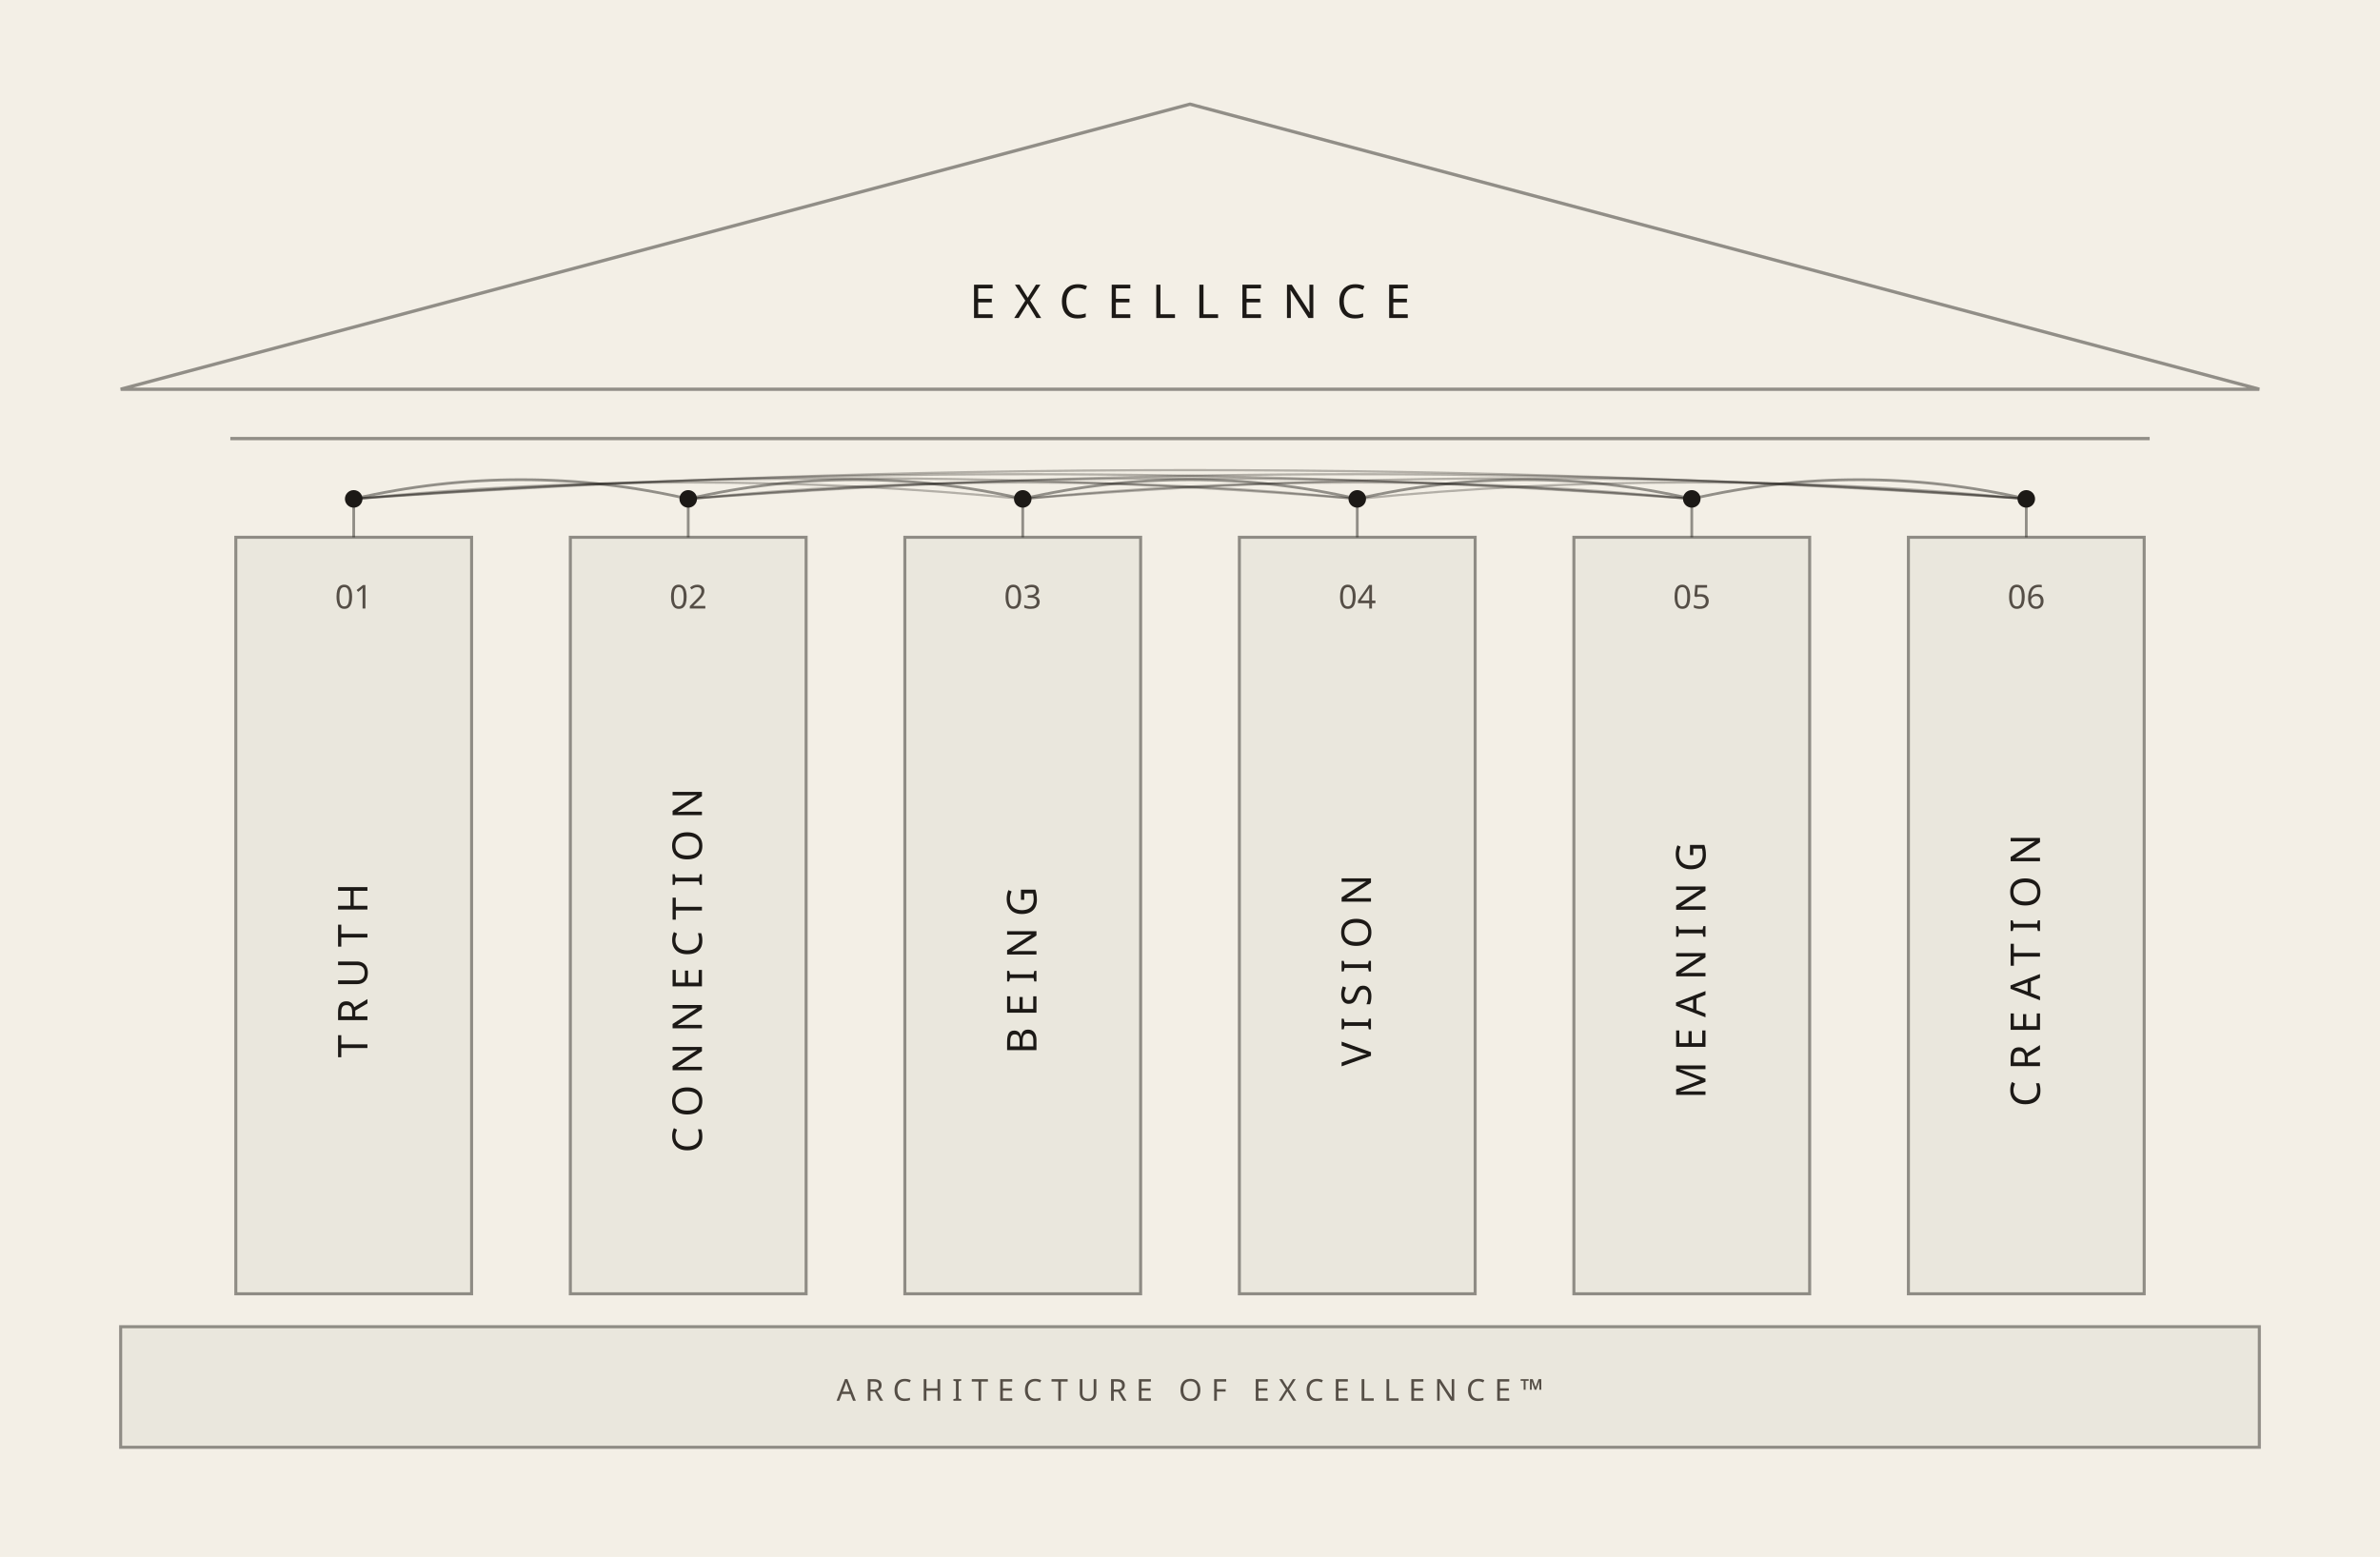
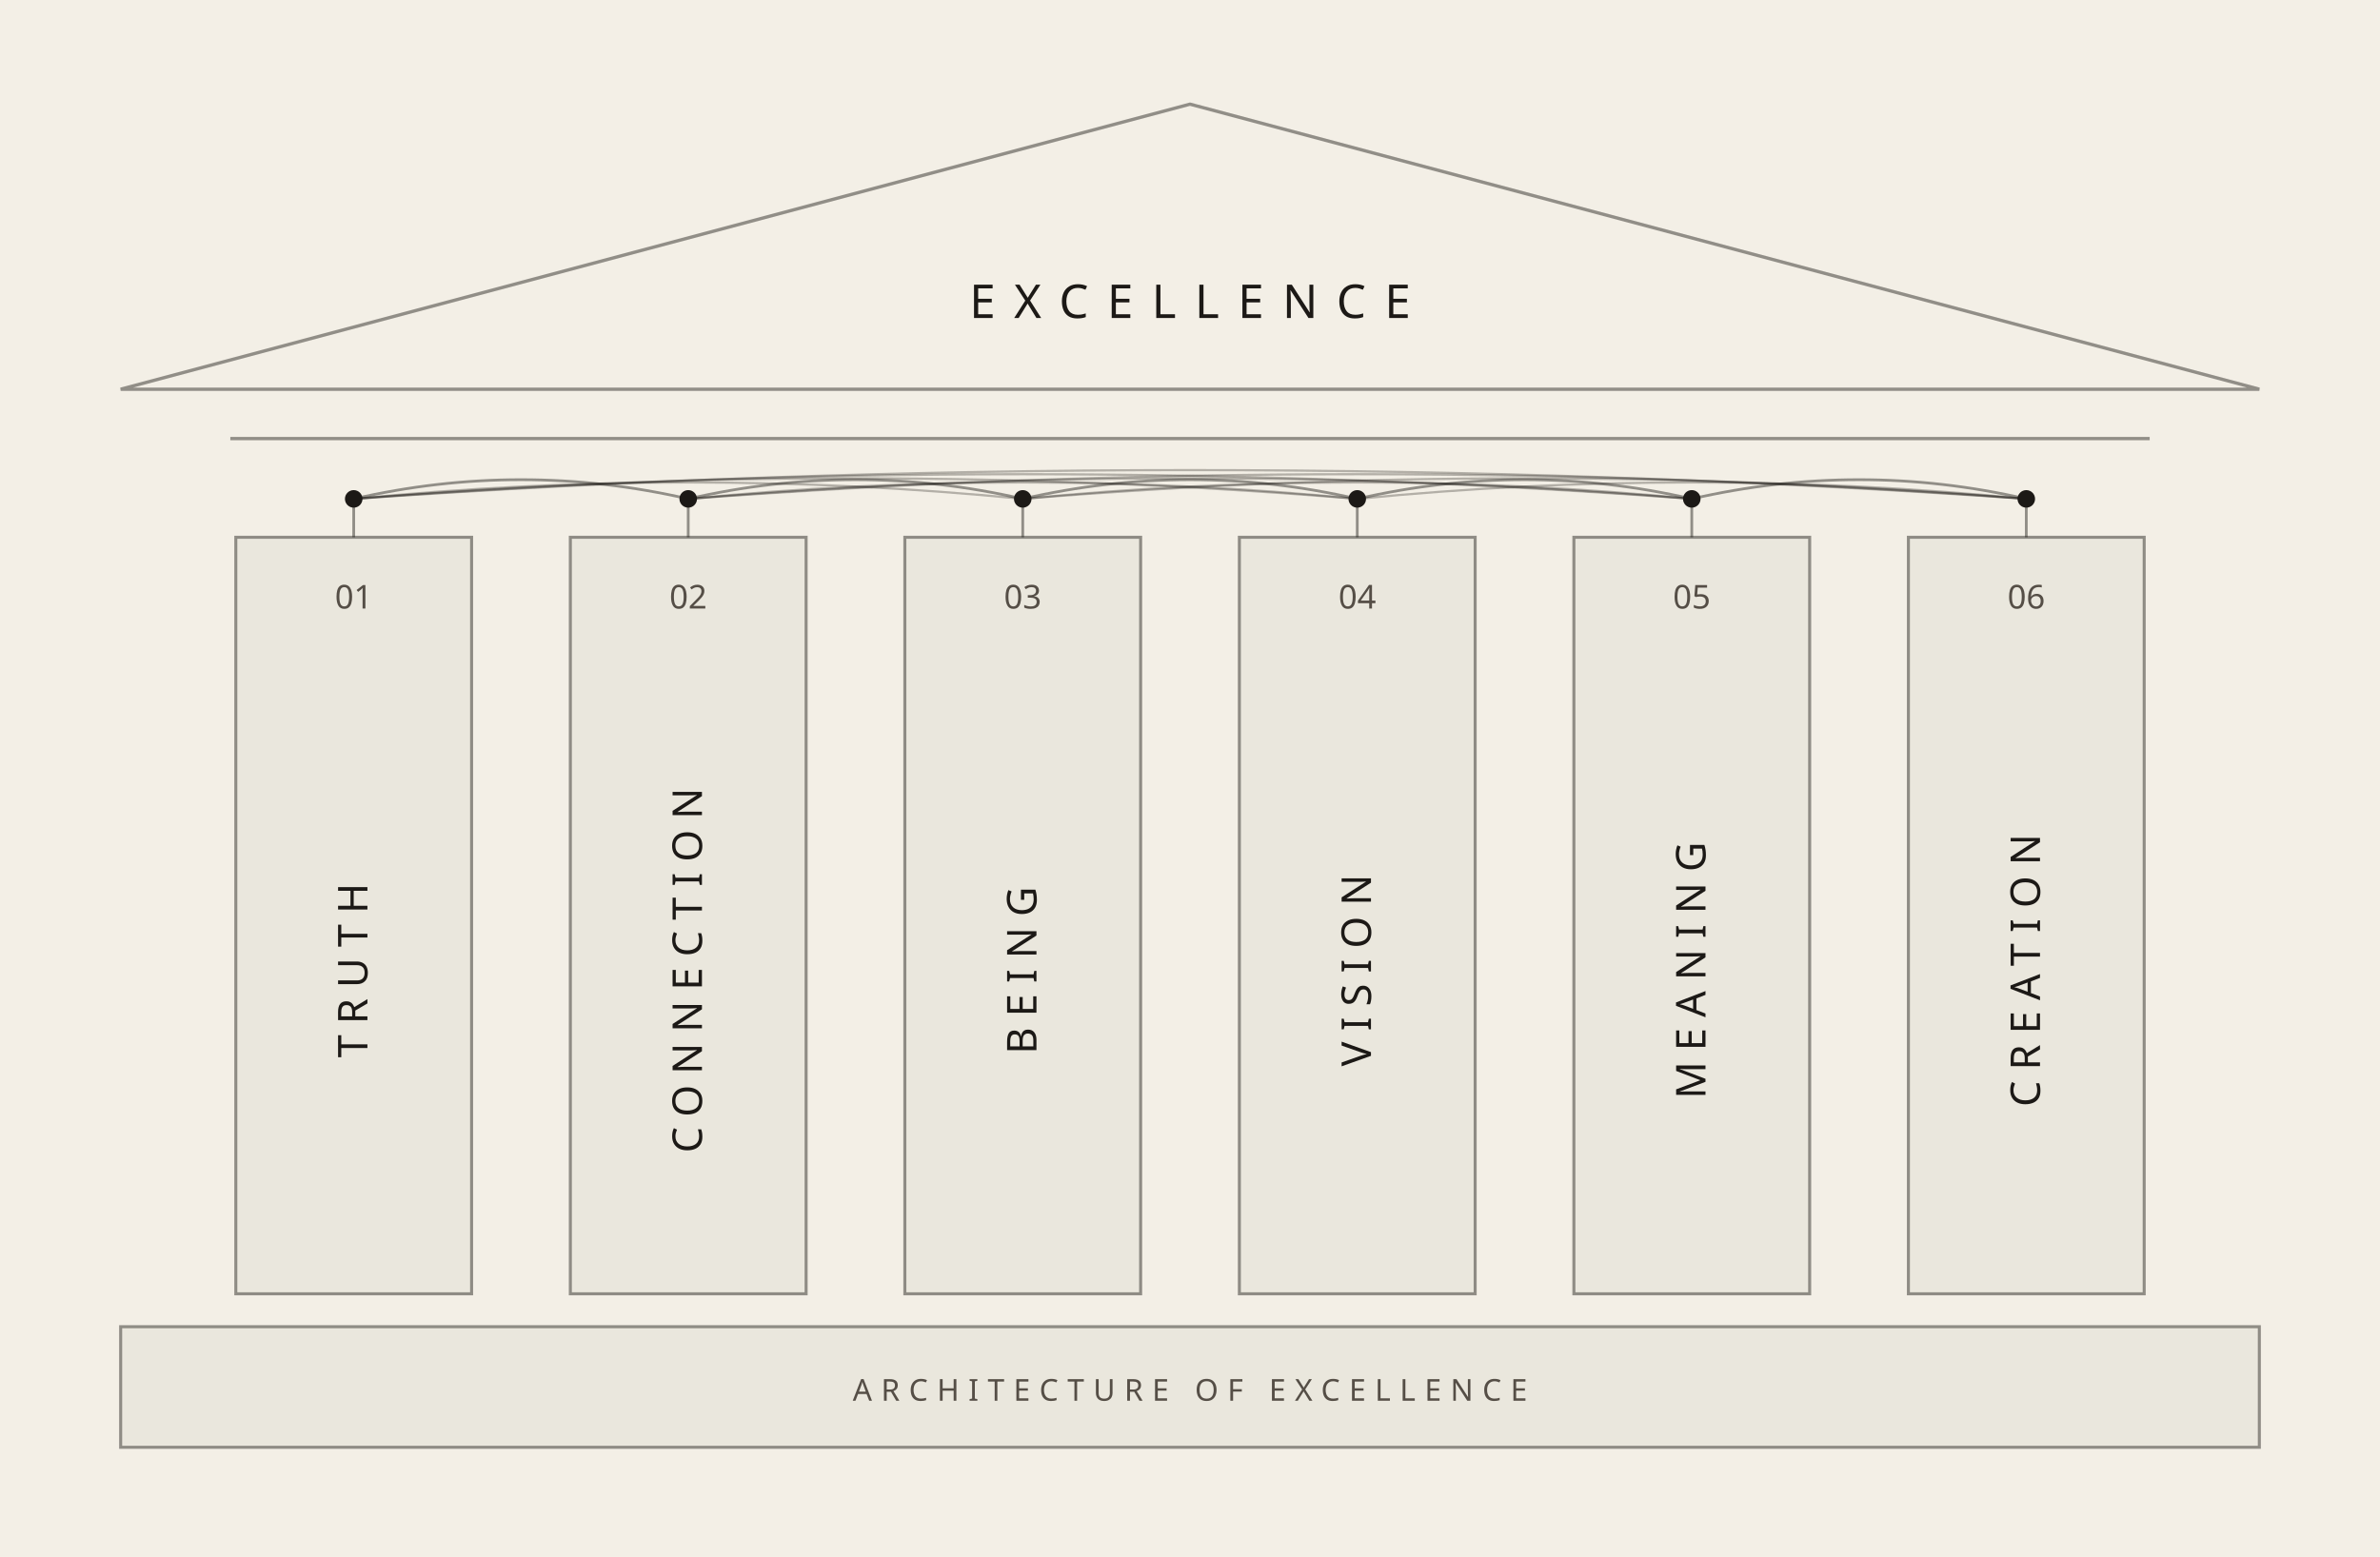
<svg xmlns="http://www.w3.org/2000/svg" id="diagram-b-pillar-model" viewBox="-24 -24 868 568" width="868" height="568">
  <rect x="-24" y="-24" width="868" height="568" fill="rgb(243, 239, 230)" />
  <polygon points="20,118 410,14 800,118" fill="none" stroke="rgba(28, 25, 22, 0.45)" stroke-width="1.2px" stroke-linecap="butt" stroke-linejoin="miter" opacity="1" />
  <text x="410" y="92" text-anchor="middle" fill="rgb(28, 25, 22)" stroke="none" stroke-width="1px" stroke-linecap="butt" stroke-linejoin="miter" font-family="Manrope, sans-serif" font-size="17px" font-weight="400" letter-spacing="6.8px" opacity="1">EXCELLENCE</text>
  <line x1="60" y1="136" x2="760" y2="136" fill="none" stroke="rgba(28, 25, 22, 0.45)" stroke-width="1.2px" stroke-linecap="butt" stroke-linejoin="miter" opacity="1" />
  <path d="M105,158 Q227.0,146 349,158" fill="none" stroke="rgba(28, 25, 22, 0.3)" stroke-width="0.8px" stroke-linecap="butt" stroke-linejoin="miter" opacity="1" />
  <path d="M105,158 Q288.0,143 471,158" fill="none" stroke="rgba(28, 25, 22, 0.3)" stroke-width="0.8px" stroke-linecap="butt" stroke-linejoin="miter" opacity="1" />
  <path d="M105,158 Q349.0,140 593,158" fill="none" stroke="rgba(28, 25, 22, 0.3)" stroke-width="0.8px" stroke-linecap="butt" stroke-linejoin="miter" opacity="1" />
  <path d="M105,158 Q410.0,137 715,158" fill="none" stroke="rgba(28, 25, 22, 0.3)" stroke-width="0.8px" stroke-linecap="butt" stroke-linejoin="miter" opacity="1" />
  <path d="M227,158 Q349.0,146 471,158" fill="none" stroke="rgba(28, 25, 22, 0.3)" stroke-width="0.8px" stroke-linecap="butt" stroke-linejoin="miter" opacity="1" />
  <path d="M227,158 Q410.0,143 593,158" fill="none" stroke="rgba(28, 25, 22, 0.3)" stroke-width="0.8px" stroke-linecap="butt" stroke-linejoin="miter" opacity="1" />
  <path d="M227,158 Q471.0,140 715,158" fill="none" stroke="rgba(28, 25, 22, 0.3)" stroke-width="0.8px" stroke-linecap="butt" stroke-linejoin="miter" opacity="1" />
  <path d="M349,158 Q471.0,146 593,158" fill="none" stroke="rgba(28, 25, 22, 0.3)" stroke-width="0.8px" stroke-linecap="butt" stroke-linejoin="miter" opacity="1" />
  <path d="M349,158 Q532.0,143 715,158" fill="none" stroke="rgba(28, 25, 22, 0.3)" stroke-width="0.8px" stroke-linecap="butt" stroke-linejoin="miter" opacity="1" />
  <path d="M471,158 Q593.0,146 715,158" fill="none" stroke="rgba(28, 25, 22, 0.3)" stroke-width="0.8px" stroke-linecap="butt" stroke-linejoin="miter" opacity="1" />
  <path d="M105,158 Q166.0,144 227,158" fill="none" stroke="rgba(28, 25, 22, 0.45)" stroke-width="1px" stroke-linecap="butt" stroke-linejoin="miter" opacity="1" />
  <path d="M227,158 Q288.0,144 349,158" fill="none" stroke="rgba(28, 25, 22, 0.45)" stroke-width="1px" stroke-linecap="butt" stroke-linejoin="miter" opacity="1" />
  <path d="M349,158 Q410.0,144 471,158" fill="none" stroke="rgba(28, 25, 22, 0.45)" stroke-width="1px" stroke-linecap="butt" stroke-linejoin="miter" opacity="1" />
  <path d="M471,158 Q532.0,144 593,158" fill="none" stroke="rgba(28, 25, 22, 0.45)" stroke-width="1px" stroke-linecap="butt" stroke-linejoin="miter" opacity="1" />
  <path d="M593,158 Q654.0,144 715,158" fill="none" stroke="rgba(28, 25, 22, 0.45)" stroke-width="1px" stroke-linecap="butt" stroke-linejoin="miter" opacity="1" />
  <rect x="62" y="172" width="86" height="276" fill="rgba(28, 25, 22, 0.04)" stroke="rgba(28, 25, 22, 0.45)" stroke-width="1.1px" stroke-linecap="butt" stroke-linejoin="miter" opacity="1" />
  <line x1="105" y1="158" x2="105" y2="172" fill="rgb(0, 0, 0)" stroke="rgba(28, 25, 22, 0.45)" stroke-width="1px" stroke-linecap="butt" stroke-linejoin="miter" opacity="1" />
  <circle cx="105" cy="158" r="3.2" fill="rgb(28, 25, 22)" stroke="none" stroke-width="1px" stroke-linecap="butt" stroke-linejoin="miter" opacity="1" />
  <text x="105" y="198" text-anchor="middle" fill="rgb(85, 78, 70)" stroke="none" stroke-width="1px" stroke-linecap="butt" stroke-linejoin="miter" font-family="Manrope, sans-serif" font-size="12px" font-weight="300" opacity="1">01</text>
  <text transform="translate(110,330) rotate(-90)" text-anchor="middle" fill="rgb(28, 25, 22)" stroke="none" stroke-width="1px" stroke-linecap="butt" stroke-linejoin="miter" font-family="Manrope, sans-serif" font-size="15px" font-weight="400" letter-spacing="3.9px" opacity="1">TRUTH</text>
  <rect x="184" y="172" width="86" height="276" fill="rgba(28, 25, 22, 0.04)" stroke="rgba(28, 25, 22, 0.45)" stroke-width="1.1px" stroke-linecap="butt" stroke-linejoin="miter" opacity="1" />
  <line x1="227" y1="158" x2="227" y2="172" fill="rgb(0, 0, 0)" stroke="rgba(28, 25, 22, 0.45)" stroke-width="1px" stroke-linecap="butt" stroke-linejoin="miter" opacity="1" />
  <circle cx="227" cy="158" r="3.2" fill="rgb(28, 25, 22)" stroke="none" stroke-width="1px" stroke-linecap="butt" stroke-linejoin="miter" opacity="1" />
  <text x="227" y="198" text-anchor="middle" fill="rgb(85, 78, 70)" stroke="none" stroke-width="1px" stroke-linecap="butt" stroke-linejoin="miter" font-family="Manrope, sans-serif" font-size="12px" font-weight="300" opacity="1">02</text>
  <text transform="translate(232,330) rotate(-90)" text-anchor="middle" fill="rgb(28, 25, 22)" stroke="none" stroke-width="1px" stroke-linecap="butt" stroke-linejoin="miter" font-family="Manrope, sans-serif" font-size="15px" font-weight="400" letter-spacing="3.9px" opacity="1">CONNECTION</text>
  <rect x="306" y="172" width="86" height="276" fill="rgba(28, 25, 22, 0.04)" stroke="rgba(28, 25, 22, 0.45)" stroke-width="1.1px" stroke-linecap="butt" stroke-linejoin="miter" opacity="1" />
  <line x1="349" y1="158" x2="349" y2="172" fill="rgb(0, 0, 0)" stroke="rgba(28, 25, 22, 0.45)" stroke-width="1px" stroke-linecap="butt" stroke-linejoin="miter" opacity="1" />
  <circle cx="349" cy="158" r="3.2" fill="rgb(28, 25, 22)" stroke="none" stroke-width="1px" stroke-linecap="butt" stroke-linejoin="miter" opacity="1" />
  <text x="349" y="198" text-anchor="middle" fill="rgb(85, 78, 70)" stroke="none" stroke-width="1px" stroke-linecap="butt" stroke-linejoin="miter" font-family="Manrope, sans-serif" font-size="12px" font-weight="300" opacity="1">03</text>
  <text transform="translate(354,330) rotate(-90)" text-anchor="middle" fill="rgb(28, 25, 22)" stroke="none" stroke-width="1px" stroke-linecap="butt" stroke-linejoin="miter" font-family="Manrope, sans-serif" font-size="15px" font-weight="400" letter-spacing="3.9px" opacity="1">BEING</text>
  <rect x="428" y="172" width="86" height="276" fill="rgba(28, 25, 22, 0.04)" stroke="rgba(28, 25, 22, 0.45)" stroke-width="1.1px" stroke-linecap="butt" stroke-linejoin="miter" opacity="1" />
  <line x1="471" y1="158" x2="471" y2="172" fill="rgb(0, 0, 0)" stroke="rgba(28, 25, 22, 0.45)" stroke-width="1px" stroke-linecap="butt" stroke-linejoin="miter" opacity="1" />
  <circle cx="471" cy="158" r="3.2" fill="rgb(28, 25, 22)" stroke="none" stroke-width="1px" stroke-linecap="butt" stroke-linejoin="miter" opacity="1" />
  <text x="471" y="198" text-anchor="middle" fill="rgb(85, 78, 70)" stroke="none" stroke-width="1px" stroke-linecap="butt" stroke-linejoin="miter" font-family="Manrope, sans-serif" font-size="12px" font-weight="300" opacity="1">04</text>
  <text transform="translate(476,330) rotate(-90)" text-anchor="middle" fill="rgb(28, 25, 22)" stroke="none" stroke-width="1px" stroke-linecap="butt" stroke-linejoin="miter" font-family="Manrope, sans-serif" font-size="15px" font-weight="400" letter-spacing="3.9px" opacity="1">VISION</text>
  <rect x="550" y="172" width="86" height="276" fill="rgba(28, 25, 22, 0.04)" stroke="rgba(28, 25, 22, 0.45)" stroke-width="1.1px" stroke-linecap="butt" stroke-linejoin="miter" opacity="1" />
  <line x1="593" y1="158" x2="593" y2="172" fill="rgb(0, 0, 0)" stroke="rgba(28, 25, 22, 0.45)" stroke-width="1px" stroke-linecap="butt" stroke-linejoin="miter" opacity="1" />
  <circle cx="593" cy="158" r="3.2" fill="rgb(28, 25, 22)" stroke="none" stroke-width="1px" stroke-linecap="butt" stroke-linejoin="miter" opacity="1" />
  <text x="593" y="198" text-anchor="middle" fill="rgb(85, 78, 70)" stroke="none" stroke-width="1px" stroke-linecap="butt" stroke-linejoin="miter" font-family="Manrope, sans-serif" font-size="12px" font-weight="300" opacity="1">05</text>
  <text transform="translate(598,330) rotate(-90)" text-anchor="middle" fill="rgb(28, 25, 22)" stroke="none" stroke-width="1px" stroke-linecap="butt" stroke-linejoin="miter" font-family="Manrope, sans-serif" font-size="15px" font-weight="400" letter-spacing="3.9px" opacity="1">MEANING</text>
  <rect x="672" y="172" width="86" height="276" fill="rgba(28, 25, 22, 0.04)" stroke="rgba(28, 25, 22, 0.45)" stroke-width="1.1px" stroke-linecap="butt" stroke-linejoin="miter" opacity="1" />
  <line x1="715" y1="158" x2="715" y2="172" fill="rgb(0, 0, 0)" stroke="rgba(28, 25, 22, 0.45)" stroke-width="1px" stroke-linecap="butt" stroke-linejoin="miter" opacity="1" />
  <circle cx="715" cy="158" r="3.2" fill="rgb(28, 25, 22)" stroke="none" stroke-width="1px" stroke-linecap="butt" stroke-linejoin="miter" opacity="1" />
  <text x="715" y="198" text-anchor="middle" fill="rgb(85, 78, 70)" stroke="none" stroke-width="1px" stroke-linecap="butt" stroke-linejoin="miter" font-family="Manrope, sans-serif" font-size="12px" font-weight="300" opacity="1">06</text>
  <text transform="translate(720,330) rotate(-90)" text-anchor="middle" fill="rgb(28, 25, 22)" stroke="none" stroke-width="1px" stroke-linecap="butt" stroke-linejoin="miter" font-family="Manrope, sans-serif" font-size="15px" font-weight="400" letter-spacing="3.9px" opacity="1">CREATION</text>
  <rect x="20" y="460" width="780" height="44" fill="rgba(28, 25, 22, 0.04)" stroke="rgba(28, 25, 22, 0.45)" stroke-width="1.1px" stroke-linecap="butt" stroke-linejoin="miter" opacity="1" />
-   <text x="410" y="487" text-anchor="middle" fill="rgb(85, 78, 70)" stroke="none" stroke-width="1px" stroke-linecap="butt" stroke-linejoin="miter" font-family="Manrope, sans-serif" font-size="11px" font-weight="500" letter-spacing="3.3px" opacity="1">ARCHITECTURE OF EXCELLENCE™</text>
+   <text x="410" y="487" text-anchor="middle" fill="rgb(85, 78, 70)" stroke="none" stroke-width="1px" stroke-linecap="butt" stroke-linejoin="miter" font-family="Manrope, sans-serif" font-size="11px" font-weight="500" letter-spacing="3.3px" opacity="1">ARCHITECTURE OF EXCELLENCE</text>
</svg>
